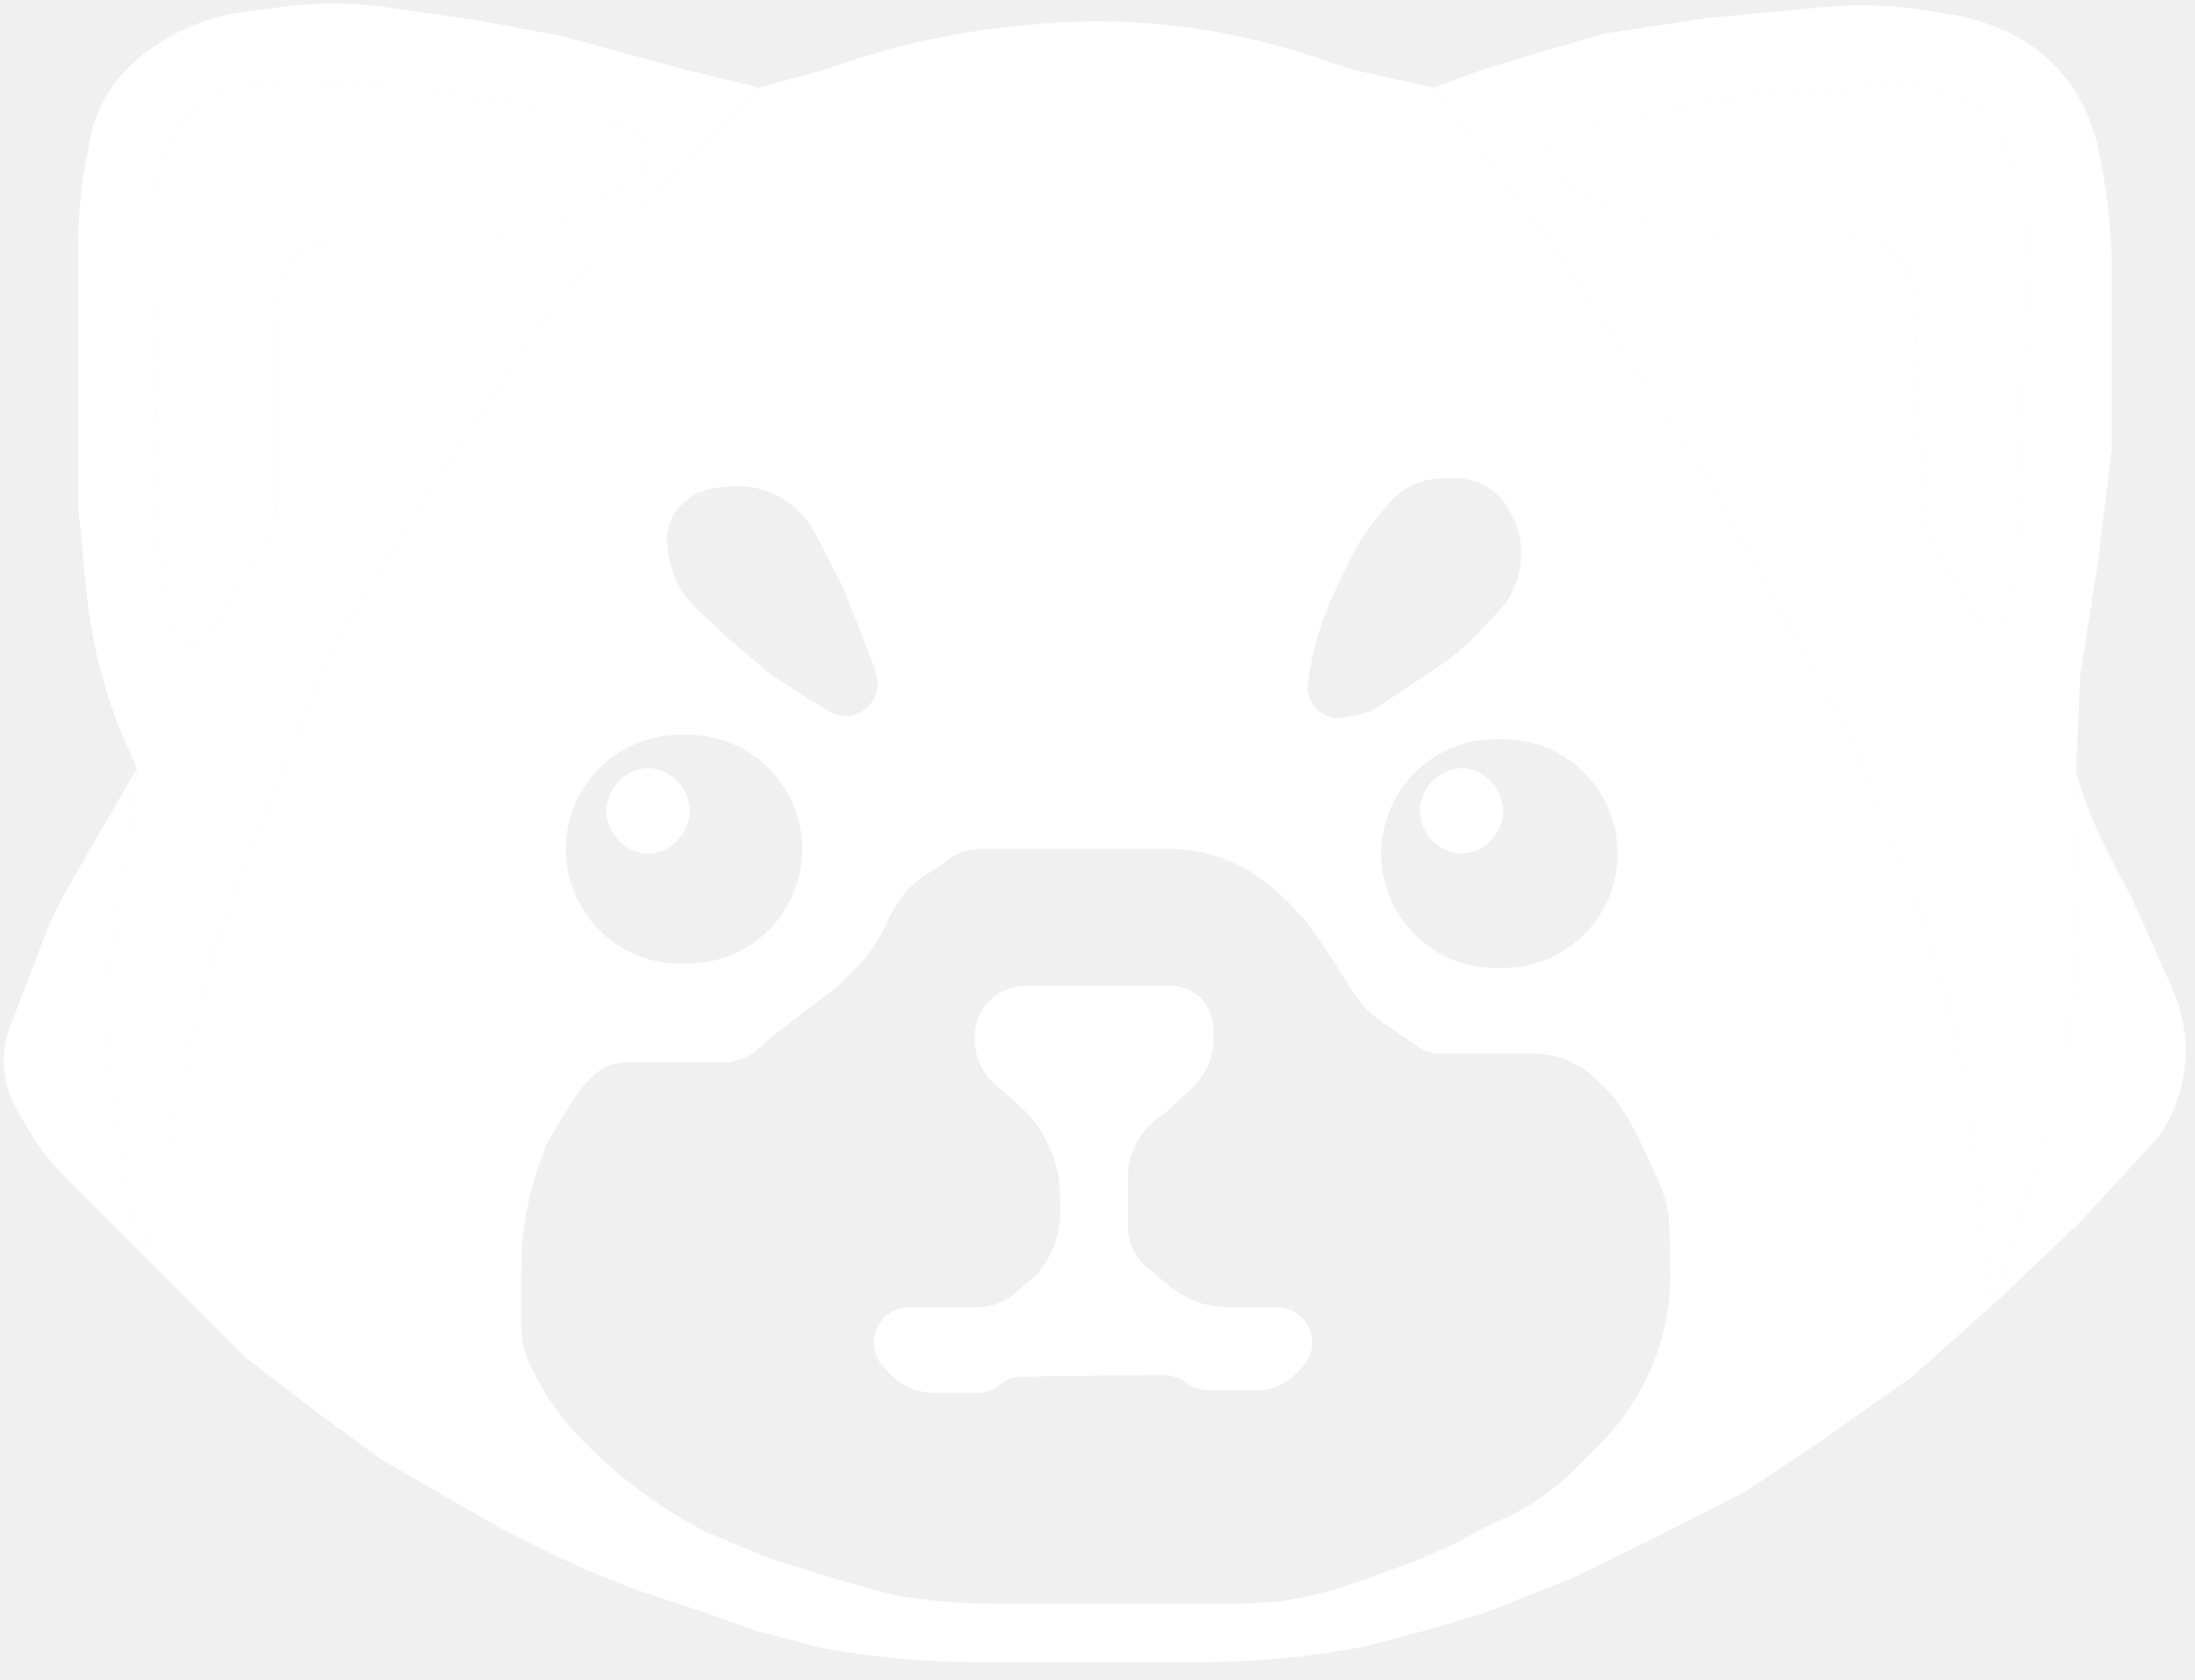
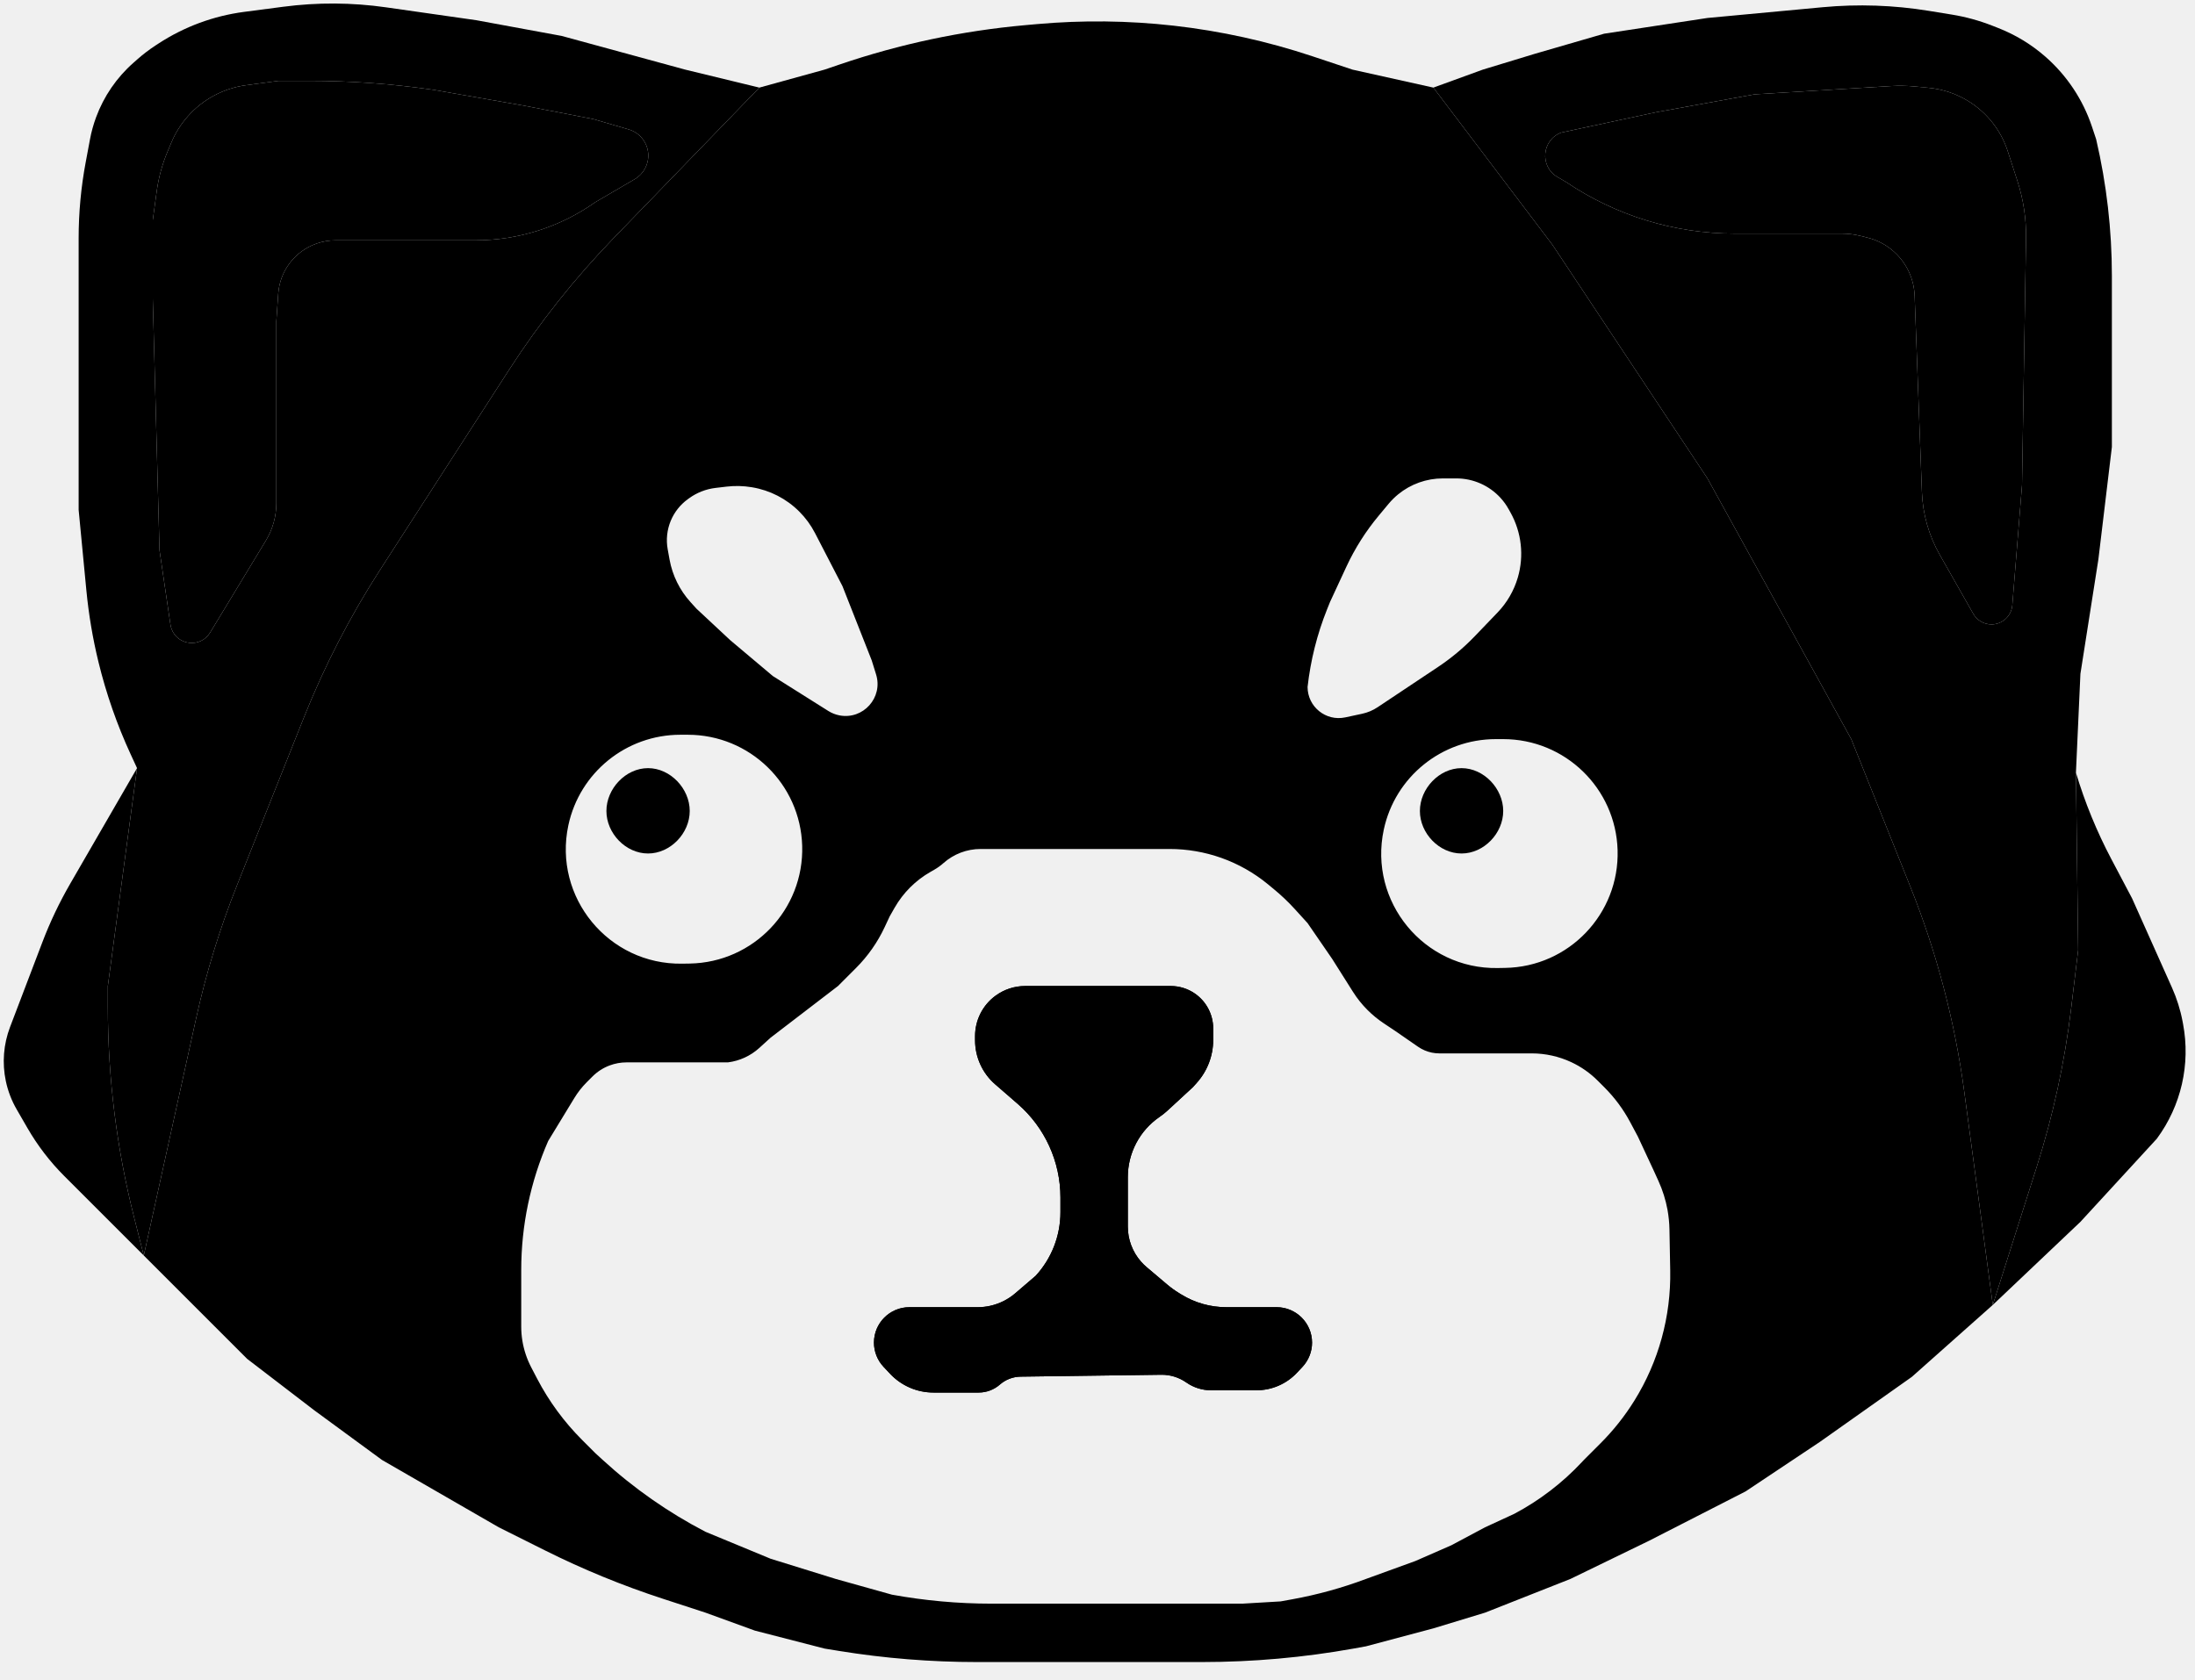
- <svg xmlns="http://www.w3.org/2000/svg" viewBox="0 0 115 88" fill="white">
-   <path d="M104.406 68.388L108.997 64.033L112.999 59.678C114.275 57.952 114.773 55.772 114.374 53.663L114.35 53.536C114.235 52.924 114.048 52.328 113.794 51.759L111.704 47.083L110.615 45.019C109.852 43.573 109.231 42.057 108.762 40.491L108.879 49.79L108.508 52.876C108.17 55.678 107.569 58.442 106.714 61.132L104.406 68.388Z" />
-   <path fill-rule="evenodd" clip-rule="evenodd" d="M108.762 40.491L108.997 35.312L109.939 29.309L110.645 23.424V14.455C110.645 12.046 110.368 9.644 109.821 7.298L109.602 6.64C109.129 5.221 108.286 3.954 107.16 2.969C106.428 2.328 105.591 1.82 104.686 1.466L104.371 1.342C103.69 1.076 102.983 0.882 102.262 0.765L101.051 0.568C99.215 0.269 97.348 0.205 95.496 0.378L89.457 0.942L84.043 1.766L80.394 2.825L77.687 3.649L75.097 4.591L81.336 12.83L89.457 25.072L96.991 38.735L100.088 46.472C101.471 49.926 102.419 53.539 102.913 57.227L104.406 68.388L106.714 61.132C107.569 58.442 108.17 55.678 108.507 52.876L108.879 49.79L108.762 40.491ZM104.338 32.723C103.944 32.723 103.58 32.511 103.385 32.168L101.628 29.076C101.056 28.069 100.735 26.939 100.692 25.782L100.311 15.496C100.295 15.057 100.19 14.626 100.003 14.229C99.587 13.344 98.794 12.692 97.845 12.455L97.476 12.363C97.154 12.282 96.823 12.242 96.491 12.242H91.223H90.876C87.727 12.242 84.65 11.299 82.042 9.534L81.597 9.275C80.651 8.723 80.778 7.319 81.807 6.945L86.75 5.885L91.929 4.944L99.079 4.51C99.491 4.485 99.905 4.493 100.316 4.532L101.042 4.601C101.784 4.672 102.499 4.912 103.133 5.304C104.107 5.908 104.836 6.836 105.19 7.926L105.693 9.474C106.01 10.449 106.163 11.47 106.147 12.495L105.937 25.425L105.429 31.715C105.383 32.284 104.908 32.723 104.338 32.723Z" />
-   <path d="M100.692 25.782C100.735 26.939 101.056 28.069 101.628 29.076L103.385 32.168C103.58 32.511 103.944 32.723 104.338 32.723C104.908 32.723 105.383 32.284 105.429 31.715L105.937 25.425L106.147 12.495C106.163 11.47 106.01 10.449 105.693 9.474L105.19 7.926C104.836 6.836 104.107 5.908 103.133 5.304C102.499 4.912 101.784 4.672 101.042 4.601L100.316 4.532C99.905 4.493 99.491 4.485 99.079 4.51L91.929 4.944L86.75 5.885L81.807 6.945C80.778 7.319 80.651 8.723 81.597 9.275L82.042 9.534C84.65 11.299 87.727 12.242 90.876 12.242H91.223H96.491C96.823 12.242 97.154 12.282 97.476 12.363L97.845 12.455C98.794 12.692 99.587 13.344 100.003 14.229C100.19 14.626 100.295 15.057 100.311 15.496L100.692 25.782Z" />
-   <path d="M78.756 42.501C78.756 41.331 77.743 40.256 76.572 40.256C75.402 40.256 74.391 41.331 74.391 42.501C74.391 43.672 75.402 44.729 76.572 44.729C77.743 44.729 78.756 43.672 78.756 42.501Z" />
-   <path d="M36.136 42.501C36.136 41.331 35.122 40.256 33.952 40.256C32.782 40.256 31.771 41.331 31.771 42.501C31.771 43.672 32.782 44.729 33.952 44.729C35.122 44.729 36.136 43.672 36.136 42.501Z" />
-   <path d="M46.631 71.994C47.22 72.622 48.042 72.979 48.903 72.979H51.277C51.684 72.979 52.078 72.831 52.385 72.562C52.685 72.299 53.07 72.152 53.47 72.146L60.834 72.047C61.307 72.04 61.769 72.183 62.156 72.454C62.535 72.719 62.986 72.861 63.448 72.861H65.827C66.635 72.861 67.406 72.526 67.957 71.935L68.242 71.631C68.562 71.287 68.741 70.834 68.741 70.363C68.741 69.337 67.909 68.506 66.884 68.506H64.246C63.414 68.506 62.598 68.275 61.89 67.839L61.765 67.762C61.551 67.63 61.347 67.483 61.154 67.32L60.072 66.404C59.966 66.314 59.867 66.217 59.776 66.113C59.333 65.607 59.089 64.957 59.089 64.285V61.689C59.089 60.43 59.709 59.252 60.746 58.538C60.897 58.435 61.04 58.321 61.174 58.197L62.503 56.971L62.696 56.755C63.254 56.136 63.562 55.333 63.562 54.5V53.899C63.562 53.169 63.204 52.485 62.603 52.069C62.231 51.812 61.789 51.674 61.337 51.674H53.71C53.152 51.674 52.608 51.852 52.158 52.182C51.483 52.676 51.085 53.462 51.085 54.299V54.517C51.085 55.403 51.469 56.245 52.137 56.825L53.321 57.853C54.742 59.087 55.558 60.876 55.558 62.758V63.529C55.558 64.762 55.096 65.949 54.263 66.858L53.188 67.78C52.812 68.102 52.362 68.326 51.879 68.434C51.664 68.482 51.445 68.506 51.225 68.506H47.644C46.619 68.506 45.788 69.337 45.788 70.362C45.788 70.833 45.968 71.287 46.29 71.631L46.631 71.994Z" />
-   <path fill-rule="evenodd" clip-rule="evenodd" d="M12.948 71.213L7.533 65.798L10.277 53.361C10.801 50.984 11.517 48.654 12.418 46.394L15.922 37.602C16.997 34.905 18.331 32.318 19.904 29.878L26.67 19.383C28.269 16.904 30.107 14.588 32.159 12.468L39.785 4.591L43.199 3.649L44.001 3.376C47.143 2.306 50.401 1.616 53.707 1.319L54.321 1.264C56.709 1.05 59.112 1.077 61.495 1.346C63.965 1.625 66.399 2.162 68.757 2.948L70.86 3.649L75.097 4.591L81.336 12.83L89.457 25.072L96.991 38.735L100.088 46.472C101.471 49.926 102.419 53.539 102.913 57.227L104.406 68.388L100.169 72.155L95.343 75.568L91.459 78.158L86.397 80.747L82.277 82.748L77.805 84.514L75.097 85.338L71.566 86.279L70.919 86.396C68.295 86.867 65.635 87.103 62.969 87.103H51.179C48.766 87.103 46.357 86.909 43.975 86.523L43.199 86.397L39.55 85.456L36.96 84.514L34.727 83.785C32.609 83.095 30.545 82.248 28.553 81.252L26.131 80.041L20.01 76.51L16.479 73.92L12.948 71.213ZM78.466 50.732L78.857 50.725C82.198 50.669 84.848 47.892 84.749 44.552C84.653 41.312 81.998 38.735 78.756 38.735H78.365C75.535 38.735 73.089 40.713 72.498 43.481C71.692 47.255 74.607 50.797 78.466 50.732ZM68.506 36C68.506 37.039 69.464 37.814 70.48 37.596L71.361 37.407C71.652 37.345 71.928 37.228 72.176 37.063L75.346 34.95C76.041 34.487 76.684 33.949 77.263 33.346L78.463 32.096C78.958 31.58 79.322 30.951 79.522 30.264C79.854 29.126 79.717 27.902 79.141 26.865L79.04 26.684C78.923 26.473 78.782 26.276 78.62 26.098C78.025 25.444 77.183 25.072 76.3 25.072H75.593C74.74 25.072 73.912 25.367 73.252 25.907C73.07 26.056 72.903 26.222 72.752 26.402L72.234 27.025C71.556 27.838 70.987 28.736 70.541 29.696L69.683 31.546L69.526 31.937C69.005 33.24 68.662 34.606 68.506 36ZM43.402 37.263C43.579 37.374 43.775 37.451 43.98 37.491C45.225 37.73 46.276 36.556 45.9 35.345L45.67 34.606L44.14 30.722L42.699 27.935C42.484 27.52 42.206 27.14 41.875 26.809C41.205 26.138 40.342 25.694 39.407 25.538L39.377 25.533C38.945 25.461 38.505 25.451 38.07 25.502L37.492 25.57C36.989 25.629 36.51 25.817 36.1 26.114L36.033 26.163C35.638 26.45 35.331 26.84 35.143 27.29C34.946 27.763 34.89 28.282 34.982 28.787L35.08 29.329C35.232 30.162 35.614 30.936 36.184 31.562L36.489 31.899L38.255 33.547L40.491 35.43L43.402 37.263ZM35.745 50.503L36.136 50.497C39.477 50.44 42.128 47.664 42.028 44.324C41.932 41.083 39.277 38.506 36.035 38.506H35.644C32.814 38.506 30.369 40.484 29.777 43.252C28.971 47.026 31.887 50.568 35.745 50.503ZM44.846 50.732L43.905 51.674L40.374 54.381L39.781 54.92C39.324 55.335 38.75 55.599 38.137 55.676H32.828C32.525 55.676 32.224 55.73 31.94 55.837C31.603 55.963 31.296 56.161 31.041 56.416L30.746 56.711C30.495 56.962 30.275 57.241 30.091 57.544L28.721 59.795C27.789 61.928 27.308 64.23 27.308 66.558V69.523C27.308 70.019 27.388 70.511 27.545 70.982C27.622 71.214 27.718 71.44 27.831 71.657L28.144 72.257C28.76 73.437 29.553 74.517 30.494 75.459L31.192 76.157L31.572 76.505C33.195 77.993 35.007 79.261 36.96 80.276L40.374 81.689L43.787 82.748L46.73 83.572C48.453 83.885 50.2 84.043 51.951 84.043H65.092L67.093 83.925L67.704 83.814C69.02 83.575 70.313 83.218 71.566 82.748L74.156 81.807L76.039 80.983L77.805 80.041L79.335 79.335C80.659 78.633 81.858 77.716 82.881 76.62L82.984 76.51L83.85 75.643C84.526 74.968 85.122 74.217 85.626 73.406C86.898 71.36 87.55 68.99 87.506 66.582L87.466 64.434C87.46 64.089 87.425 63.744 87.364 63.404C87.269 62.884 87.11 62.377 86.891 61.895L86.632 61.326L85.809 59.56L85.405 58.803C85.048 58.134 84.594 57.522 84.058 56.986L83.711 56.639C83.308 56.235 82.837 55.905 82.32 55.664C81.672 55.362 80.965 55.205 80.25 55.205H75.409C75.28 55.205 75.151 55.192 75.025 55.167C74.762 55.114 74.513 55.008 74.293 54.856L73.096 54.028L72.493 53.626C72.19 53.423 71.907 53.192 71.649 52.934C71.359 52.644 71.102 52.323 70.883 51.976L69.8 50.261L68.506 48.378L67.836 47.641C67.498 47.27 67.134 46.923 66.746 46.604L66.427 46.34C65.7 45.742 64.873 45.274 63.986 44.959C63.116 44.651 62.201 44.493 61.279 44.493H51.374C50.657 44.493 49.965 44.757 49.429 45.233C49.278 45.367 49.113 45.486 48.937 45.586L48.746 45.695C47.965 46.142 47.318 46.789 46.872 47.569L46.612 48.025L46.351 48.584C45.979 49.382 45.469 50.109 44.846 50.732ZM46.631 71.994C47.22 72.622 48.042 72.979 48.903 72.979H51.277C51.684 72.979 52.078 72.831 52.385 72.562C52.685 72.299 53.07 72.152 53.47 72.146L60.834 72.047C61.307 72.04 61.769 72.183 62.156 72.454C62.535 72.719 62.986 72.861 63.448 72.861H65.827C66.635 72.861 67.406 72.526 67.957 71.935L68.242 71.631C68.562 71.287 68.741 70.834 68.741 70.363C68.741 69.337 67.909 68.506 66.884 68.506H64.246C63.414 68.506 62.598 68.275 61.89 67.839L61.765 67.762C61.551 67.63 61.347 67.483 61.154 67.32L60.072 66.404C59.966 66.314 59.867 66.217 59.776 66.113C59.333 65.607 59.089 64.957 59.089 64.285V61.689C59.089 60.43 59.709 59.252 60.746 58.538C60.897 58.435 61.04 58.321 61.174 58.197L62.503 56.971L62.696 56.755C63.254 56.136 63.562 55.333 63.562 54.5V53.899C63.562 53.169 63.204 52.485 62.603 52.069C62.231 51.812 61.789 51.674 61.337 51.674H53.71C53.152 51.674 52.608 51.852 52.158 52.182C51.483 52.676 51.085 53.462 51.085 54.299V54.517C51.085 55.403 51.469 56.245 52.137 56.825L53.321 57.853C54.742 59.087 55.558 60.876 55.558 62.758V63.529C55.558 64.762 55.096 65.949 54.263 66.858L53.188 67.78C52.812 68.102 52.362 68.326 51.879 68.434C51.664 68.482 51.445 68.506 51.225 68.506H47.644C46.619 68.506 45.788 69.337 45.788 70.362C45.788 70.833 45.968 71.287 46.29 71.631L46.631 71.994Z" />
-   <path fill-rule="evenodd" clip-rule="evenodd" d="M39.785 4.591L35.901 3.649L29.427 1.883L24.954 1.059L20.232 0.385C18.445 0.129 16.631 0.119 14.84 0.354L12.787 0.623C11.188 0.833 9.657 1.399 8.306 2.28L8.15 2.382C7.818 2.598 7.502 2.839 7.204 3.102L6.991 3.29C6.111 4.066 5.437 5.05 5.032 6.151C4.895 6.523 4.789 6.905 4.716 7.294L4.491 8.498C4.244 9.814 4.12 11.15 4.12 12.489V26.72L4.526 30.95C4.648 32.208 4.858 33.457 5.157 34.686C5.563 36.355 6.13 37.981 6.85 39.54L7.18 40.256L5.65 51.674V52.758C5.65 56.493 6.115 60.214 7.035 63.835L7.533 65.798L10.277 53.361C10.801 50.984 11.517 48.654 12.418 46.394L15.922 37.602C16.997 34.905 18.331 32.318 19.904 29.878L26.67 19.383C28.269 16.904 30.107 14.588 32.159 12.468L39.785 4.591ZM14.478 26.368C14.478 27.06 14.288 27.739 13.93 28.33L11.007 33.154C10.513 33.967 9.296 33.84 8.981 32.942C8.958 32.874 8.941 32.805 8.93 32.734L8.357 28.838L8.004 15.655V11.535L8.211 10.02C8.308 9.307 8.499 8.61 8.778 7.946L8.983 7.458C9.192 6.962 9.48 6.503 9.837 6.1C10.629 5.202 11.718 4.621 12.904 4.463L14.596 4.237H16.224C18.353 4.237 20.48 4.389 22.588 4.69L22.718 4.708L27.426 5.532L31.075 6.238L32.935 6.781C33.514 6.95 33.925 7.464 33.962 8.065C33.996 8.605 33.722 9.118 33.255 9.39L31.192 10.594C29.355 11.896 27.158 12.595 24.906 12.595H17.579C17.24 12.595 16.904 12.652 16.585 12.764C15.449 13.161 14.66 14.197 14.577 15.397L14.478 16.832V26.368Z" />
-   <path d="M8.981 32.942C9.296 33.84 10.513 33.967 11.007 33.154L13.93 28.33C14.288 27.739 14.478 27.06 14.478 26.368V16.832L14.577 15.397C14.66 14.197 15.449 13.161 16.585 12.764C16.904 12.652 17.24 12.595 17.579 12.595H24.906C27.158 12.595 29.355 11.896 31.192 10.594L33.255 9.39C33.722 9.118 33.996 8.605 33.962 8.065C33.925 7.464 33.514 6.95 32.935 6.781L31.075 6.238L27.426 5.532L22.718 4.708L22.588 4.69C20.48 4.389 18.353 4.237 16.224 4.237H14.596L12.904 4.463C11.718 4.621 10.629 5.202 9.837 6.1C9.48 6.503 9.192 6.962 8.983 7.458L8.778 7.946C8.499 8.61 8.308 9.307 8.211 10.02L8.004 11.535V15.655L8.357 28.838L8.93 32.734C8.941 32.805 8.958 32.874 8.981 32.942Z" />
-   <path d="M1.437 59.115C1.968 60.035 2.617 60.882 3.368 61.633L7.533 65.798L7.035 63.835C6.115 60.214 5.65 56.493 5.65 52.758V51.674L7.18 40.256L3.677 46.315C3.11 47.296 2.622 48.321 2.219 49.381L0.528 53.82C0.183 54.724 0.106 55.708 0.305 56.655C0.415 57.176 0.606 57.676 0.872 58.137L1.437 59.115Z" />
+ <svg xmlns="http://www.w3.org/2000/svg" viewBox="0 0 115 88" fill="currentColor">
+   <path fill="currentColor" d="M104.406 68.388L108.997 64.033L112.999 59.678C114.275 57.952 114.773 55.772 114.374 53.663L114.35 53.536C114.235 52.924 114.048 52.328 113.794 51.759L111.704 47.083L110.615 45.019C109.852 43.573 109.231 42.057 108.762 40.491L108.879 49.79L108.508 52.876C108.17 55.678 107.569 58.442 106.714 61.132L104.406 68.388Z" />
+   <path fill="currentColor" d="M108.762 40.491L108.997 35.312L109.939 29.309L110.645 23.424V14.455C110.645 12.046 110.368 9.644 109.821 7.298L109.602 6.64C109.129 5.221 108.286 3.954 107.16 2.969C106.428 2.328 105.591 1.82 104.686 1.466L104.371 1.342C103.69 1.076 102.983 0.882 102.262 0.765L101.051 0.568C99.215 0.269 97.348 0.205 95.496 0.378L89.457 0.942L84.043 1.766L80.394 2.825L77.687 3.649L75.097 4.591L81.336 12.83L89.457 25.072L96.991 38.735L100.088 46.472C101.471 49.926 102.419 53.539 102.913 57.227L104.406 68.388L106.714 61.132C107.569 58.442 108.17 55.678 108.507 52.876L108.879 49.79L108.762 40.491ZM104.338 32.723C103.944 32.723 103.58 32.511 103.385 32.168L101.628 29.076C101.056 28.069 100.735 26.939 100.692 25.782L100.311 15.496C100.295 15.057 100.19 14.626 100.003 14.229C99.587 13.344 98.794 12.692 97.845 12.455L97.476 12.363C97.154 12.282 96.823 12.242 96.491 12.242H91.223H90.876C87.727 12.242 84.65 11.299 82.042 9.534L81.597 9.275C80.651 8.723 80.778 7.319 81.807 6.945L86.75 5.885L91.929 4.944L99.079 4.51C99.491 4.485 99.905 4.493 100.316 4.532L101.042 4.601C101.784 4.672 102.499 4.912 103.133 5.304C104.107 5.908 104.836 6.836 105.19 7.926L105.693 9.474C106.01 10.449 106.163 11.47 106.147 12.495L105.937 25.425L105.429 31.715C105.383 32.284 104.908 32.723 104.338 32.723Z" />
+   <path fill="currentColor" d="M100.692 25.782C100.735 26.939 101.056 28.069 101.628 29.076L103.385 32.168C103.58 32.511 103.944 32.723 104.338 32.723C104.908 32.723 105.383 32.284 105.429 31.715L105.937 25.425L106.147 12.495C106.163 11.47 106.01 10.449 105.693 9.474L105.19 7.926C104.836 6.836 104.107 5.908 103.133 5.304C102.499 4.912 101.784 4.672 101.042 4.601L100.316 4.532C99.905 4.493 99.491 4.485 99.079 4.51L91.929 4.944L86.75 5.885L81.807 6.945C80.778 7.319 80.651 8.723 81.597 9.275L82.042 9.534C84.65 11.299 87.727 12.242 90.876 12.242H91.223H96.491C96.823 12.242 97.154 12.282 97.476 12.363L97.845 12.455C98.794 12.692 99.587 13.344 100.003 14.229C100.19 14.626 100.295 15.057 100.311 15.496L100.692 25.782Z" />
+   <path fill="currentColor" d="M78.756 42.501C78.756 41.331 77.743 40.256 76.572 40.256C75.402 40.256 74.391 41.331 74.391 42.501C74.391 43.672 75.402 44.729 76.572 44.729C77.743 44.729 78.756 43.672 78.756 42.501Z" />
+   <path fill="currentColor" d="M36.136 42.501C36.136 41.331 35.122 40.256 33.952 40.256C32.782 40.256 31.771 41.331 31.771 42.501C31.771 43.672 32.782 44.729 33.952 44.729C35.122 44.729 36.136 43.672 36.136 42.501Z" />
+   <path fill="currentColor" d="M46.631 71.994C47.22 72.622 48.042 72.979 48.903 72.979H51.277C51.684 72.979 52.078 72.831 52.385 72.562C52.685 72.299 53.07 72.152 53.47 72.146L60.834 72.047C61.307 72.04 61.769 72.183 62.156 72.454C62.535 72.719 62.986 72.861 63.448 72.861H65.827C66.635 72.861 67.406 72.526 67.957 71.935L68.242 71.631C68.562 71.287 68.741 70.834 68.741 70.363C68.741 69.337 67.909 68.506 66.884 68.506H64.246C63.414 68.506 62.598 68.275 61.89 67.839L61.765 67.762C61.551 67.63 61.347 67.483 61.154 67.32L60.072 66.404C59.966 66.314 59.867 66.217 59.776 66.113C59.333 65.607 59.089 64.957 59.089 64.285V61.689C59.089 60.43 59.709 59.252 60.746 58.538C60.897 58.435 61.04 58.321 61.174 58.197L62.503 56.971L62.696 56.755C63.254 56.136 63.562 55.333 63.562 54.5V53.899C63.562 53.169 63.204 52.485 62.603 52.069C62.231 51.812 61.789 51.674 61.337 51.674H53.71C53.152 51.674 52.608 51.852 52.158 52.182C51.483 52.676 51.085 53.462 51.085 54.299V54.517C51.085 55.403 51.469 56.245 52.137 56.825L53.321 57.853C54.742 59.087 55.558 60.876 55.558 62.758V63.529C55.558 64.762 55.096 65.949 54.263 66.858L53.188 67.78C52.812 68.102 52.362 68.326 51.879 68.434C51.664 68.482 51.445 68.506 51.225 68.506H47.644C46.619 68.506 45.788 69.337 45.788 70.362C45.788 70.833 45.968 71.287 46.29 71.631L46.631 71.994Z" />
+   <path file="currentColor" d="M12.948 71.213L7.533 65.798L10.277 53.361C10.801 50.984 11.517 48.654 12.418 46.394L15.922 37.602C16.997 34.905 18.331 32.318 19.904 29.878L26.67 19.383C28.269 16.904 30.107 14.588 32.159 12.468L39.785 4.591L43.199 3.649L44.001 3.376C47.143 2.306 50.401 1.616 53.707 1.319L54.321 1.264C56.709 1.05 59.112 1.077 61.495 1.346C63.965 1.625 66.399 2.162 68.757 2.948L70.86 3.649L75.097 4.591L81.336 12.83L89.457 25.072L96.991 38.735L100.088 46.472C101.471 49.926 102.419 53.539 102.913 57.227L104.406 68.388L100.169 72.155L95.343 75.568L91.459 78.158L86.397 80.747L82.277 82.748L77.805 84.514L75.097 85.338L71.566 86.279L70.919 86.396C68.295 86.867 65.635 87.103 62.969 87.103H51.179C48.766 87.103 46.357 86.909 43.975 86.523L43.199 86.397L39.55 85.456L36.96 84.514L34.727 83.785C32.609 83.095 30.545 82.248 28.553 81.252L26.131 80.041L20.01 76.51L16.479 73.92L12.948 71.213ZM78.466 50.732L78.857 50.725C82.198 50.669 84.848 47.892 84.749 44.552C84.653 41.312 81.998 38.735 78.756 38.735H78.365C75.535 38.735 73.089 40.713 72.498 43.481C71.692 47.255 74.607 50.797 78.466 50.732ZM68.506 36C68.506 37.039 69.464 37.814 70.48 37.596L71.361 37.407C71.652 37.345 71.928 37.228 72.176 37.063L75.346 34.95C76.041 34.487 76.684 33.949 77.263 33.346L78.463 32.096C78.958 31.58 79.322 30.951 79.522 30.264C79.854 29.126 79.717 27.902 79.141 26.865L79.04 26.684C78.923 26.473 78.782 26.276 78.62 26.098C78.025 25.444 77.183 25.072 76.3 25.072H75.593C74.74 25.072 73.912 25.367 73.252 25.907C73.07 26.056 72.903 26.222 72.752 26.402L72.234 27.025C71.556 27.838 70.987 28.736 70.541 29.696L69.683 31.546L69.526 31.937C69.005 33.24 68.662 34.606 68.506 36ZM43.402 37.263C43.579 37.374 43.775 37.451 43.98 37.491C45.225 37.73 46.276 36.556 45.9 35.345L45.67 34.606L44.14 30.722L42.699 27.935C42.484 27.52 42.206 27.14 41.875 26.809C41.205 26.138 40.342 25.694 39.407 25.538L39.377 25.533C38.945 25.461 38.505 25.451 38.07 25.502L37.492 25.57C36.989 25.629 36.51 25.817 36.1 26.114L36.033 26.163C35.638 26.45 35.331 26.84 35.143 27.29C34.946 27.763 34.89 28.282 34.982 28.787L35.08 29.329C35.232 30.162 35.614 30.936 36.184 31.562L36.489 31.899L38.255 33.547L40.491 35.43L43.402 37.263ZM35.745 50.503L36.136 50.497C39.477 50.44 42.128 47.664 42.028 44.324C41.932 41.083 39.277 38.506 36.035 38.506H35.644C32.814 38.506 30.369 40.484 29.777 43.252C28.971 47.026 31.887 50.568 35.745 50.503ZM44.846 50.732L43.905 51.674L40.374 54.381L39.781 54.92C39.324 55.335 38.75 55.599 38.137 55.676H32.828C32.525 55.676 32.224 55.73 31.94 55.837C31.603 55.963 31.296 56.161 31.041 56.416L30.746 56.711C30.495 56.962 30.275 57.241 30.091 57.544L28.721 59.795C27.789 61.928 27.308 64.23 27.308 66.558V69.523C27.308 70.019 27.388 70.511 27.545 70.982C27.622 71.214 27.718 71.44 27.831 71.657L28.144 72.257C28.76 73.437 29.553 74.517 30.494 75.459L31.192 76.157L31.572 76.505C33.195 77.993 35.007 79.261 36.96 80.276L40.374 81.689L43.787 82.748L46.73 83.572C48.453 83.885 50.2 84.043 51.951 84.043H65.092L67.093 83.925L67.704 83.814C69.02 83.575 70.313 83.218 71.566 82.748L74.156 81.807L76.039 80.983L77.805 80.041L79.335 79.335C80.659 78.633 81.858 77.716 82.881 76.62L82.984 76.51L83.85 75.643C84.526 74.968 85.122 74.217 85.626 73.406C86.898 71.36 87.55 68.99 87.506 66.582L87.466 64.434C87.46 64.089 87.425 63.744 87.364 63.404C87.269 62.884 87.11 62.377 86.891 61.895L86.632 61.326L85.809 59.56L85.405 58.803C85.048 58.134 84.594 57.522 84.058 56.986L83.711 56.639C83.308 56.235 82.837 55.905 82.32 55.664C81.672 55.362 80.965 55.205 80.25 55.205H75.409C75.28 55.205 75.151 55.192 75.025 55.167C74.762 55.114 74.513 55.008 74.293 54.856L73.096 54.028L72.493 53.626C72.19 53.423 71.907 53.192 71.649 52.934C71.359 52.644 71.102 52.323 70.883 51.976L69.8 50.261L68.506 48.378L67.836 47.641C67.498 47.27 67.134 46.923 66.746 46.604L66.427 46.34C65.7 45.742 64.873 45.274 63.986 44.959C63.116 44.651 62.201 44.493 61.279 44.493H51.374C50.657 44.493 49.965 44.757 49.429 45.233C49.278 45.367 49.113 45.486 48.937 45.586L48.746 45.695C47.965 46.142 47.318 46.789 46.872 47.569L46.612 48.025L46.351 48.584C45.979 49.382 45.469 50.109 44.846 50.732ZM46.631 71.994C47.22 72.622 48.042 72.979 48.903 72.979H51.277C51.684 72.979 52.078 72.831 52.385 72.562C52.685 72.299 53.07 72.152 53.47 72.146L60.834 72.047C61.307 72.04 61.769 72.183 62.156 72.454C62.535 72.719 62.986 72.861 63.448 72.861H65.827C66.635 72.861 67.406 72.526 67.957 71.935L68.242 71.631C68.562 71.287 68.741 70.834 68.741 70.363C68.741 69.337 67.909 68.506 66.884 68.506H64.246C63.414 68.506 62.598 68.275 61.89 67.839L61.765 67.762C61.551 67.63 61.347 67.483 61.154 67.32L60.072 66.404C59.966 66.314 59.867 66.217 59.776 66.113C59.333 65.607 59.089 64.957 59.089 64.285V61.689C59.089 60.43 59.709 59.252 60.746 58.538C60.897 58.435 61.04 58.321 61.174 58.197L62.503 56.971L62.696 56.755C63.254 56.136 63.562 55.333 63.562 54.5V53.899C63.562 53.169 63.204 52.485 62.603 52.069C62.231 51.812 61.789 51.674 61.337 51.674H53.71C53.152 51.674 52.608 51.852 52.158 52.182C51.483 52.676 51.085 53.462 51.085 54.299V54.517C51.085 55.403 51.469 56.245 52.137 56.825L53.321 57.853C54.742 59.087 55.558 60.876 55.558 62.758V63.529C55.558 64.762 55.096 65.949 54.263 66.858L53.188 67.78C52.812 68.102 52.362 68.326 51.879 68.434C51.664 68.482 51.445 68.506 51.225 68.506H47.644C46.619 68.506 45.788 69.337 45.788 70.362C45.788 70.833 45.968 71.287 46.29 71.631L46.631 71.994Z" />
+   <path fill="currentColor" d="M39.785 4.591L35.901 3.649L29.427 1.883L24.954 1.059L20.232 0.385C18.445 0.129 16.631 0.119 14.84 0.354L12.787 0.623C11.188 0.833 9.657 1.399 8.306 2.28L8.15 2.382C7.818 2.598 7.502 2.839 7.204 3.102L6.991 3.29C6.111 4.066 5.437 5.05 5.032 6.151C4.895 6.523 4.789 6.905 4.716 7.294L4.491 8.498C4.244 9.814 4.12 11.15 4.12 12.489V26.72L4.526 30.95C4.648 32.208 4.858 33.457 5.157 34.686C5.563 36.355 6.13 37.981 6.85 39.54L7.18 40.256L5.65 51.674V52.758C5.65 56.493 6.115 60.214 7.035 63.835L7.533 65.798L10.277 53.361C10.801 50.984 11.517 48.654 12.418 46.394L15.922 37.602C16.997 34.905 18.331 32.318 19.904 29.878L26.67 19.383C28.269 16.904 30.107 14.588 32.159 12.468L39.785 4.591ZM14.478 26.368C14.478 27.06 14.288 27.739 13.93 28.33L11.007 33.154C10.513 33.967 9.296 33.84 8.981 32.942C8.958 32.874 8.941 32.805 8.93 32.734L8.357 28.838L8.004 15.655V11.535L8.211 10.02C8.308 9.307 8.499 8.61 8.778 7.946L8.983 7.458C9.192 6.962 9.48 6.503 9.837 6.1C10.629 5.202 11.718 4.621 12.904 4.463L14.596 4.237H16.224C18.353 4.237 20.48 4.389 22.588 4.69L22.718 4.708L27.426 5.532L31.075 6.238L32.935 6.781C33.514 6.95 33.925 7.464 33.962 8.065C33.996 8.605 33.722 9.118 33.255 9.39L31.192 10.594C29.355 11.896 27.158 12.595 24.906 12.595H17.579C17.24 12.595 16.904 12.652 16.585 12.764C15.449 13.161 14.66 14.197 14.577 15.397L14.478 16.832V26.368Z" />
+   <path fill="currentColor" d="M8.981 32.942C9.296 33.84 10.513 33.967 11.007 33.154L13.93 28.33C14.288 27.739 14.478 27.06 14.478 26.368V16.832L14.577 15.397C14.66 14.197 15.449 13.161 16.585 12.764C16.904 12.652 17.24 12.595 17.579 12.595H24.906C27.158 12.595 29.355 11.896 31.192 10.594L33.255 9.39C33.722 9.118 33.996 8.605 33.962 8.065C33.925 7.464 33.514 6.95 32.935 6.781L31.075 6.238L27.426 5.532L22.718 4.708L22.588 4.69C20.48 4.389 18.353 4.237 16.224 4.237H14.596L12.904 4.463C11.718 4.621 10.629 5.202 9.837 6.1C9.48 6.503 9.192 6.962 8.983 7.458L8.778 7.946C8.499 8.61 8.308 9.307 8.211 10.02L8.004 11.535V15.655L8.357 28.838L8.93 32.734C8.941 32.805 8.958 32.874 8.981 32.942Z" />
+   <path fill="currentColor" d="M1.437 59.115C1.968 60.035 2.617 60.882 3.368 61.633L7.533 65.798L7.035 63.835C6.115 60.214 5.65 56.493 5.65 52.758V51.674L7.18 40.256L3.677 46.315C3.11 47.296 2.622 48.321 2.219 49.381L0.528 53.82C0.183 54.724 0.106 55.708 0.305 56.655C0.415 57.176 0.606 57.676 0.872 58.137L1.437 59.115Z" />
</svg>
